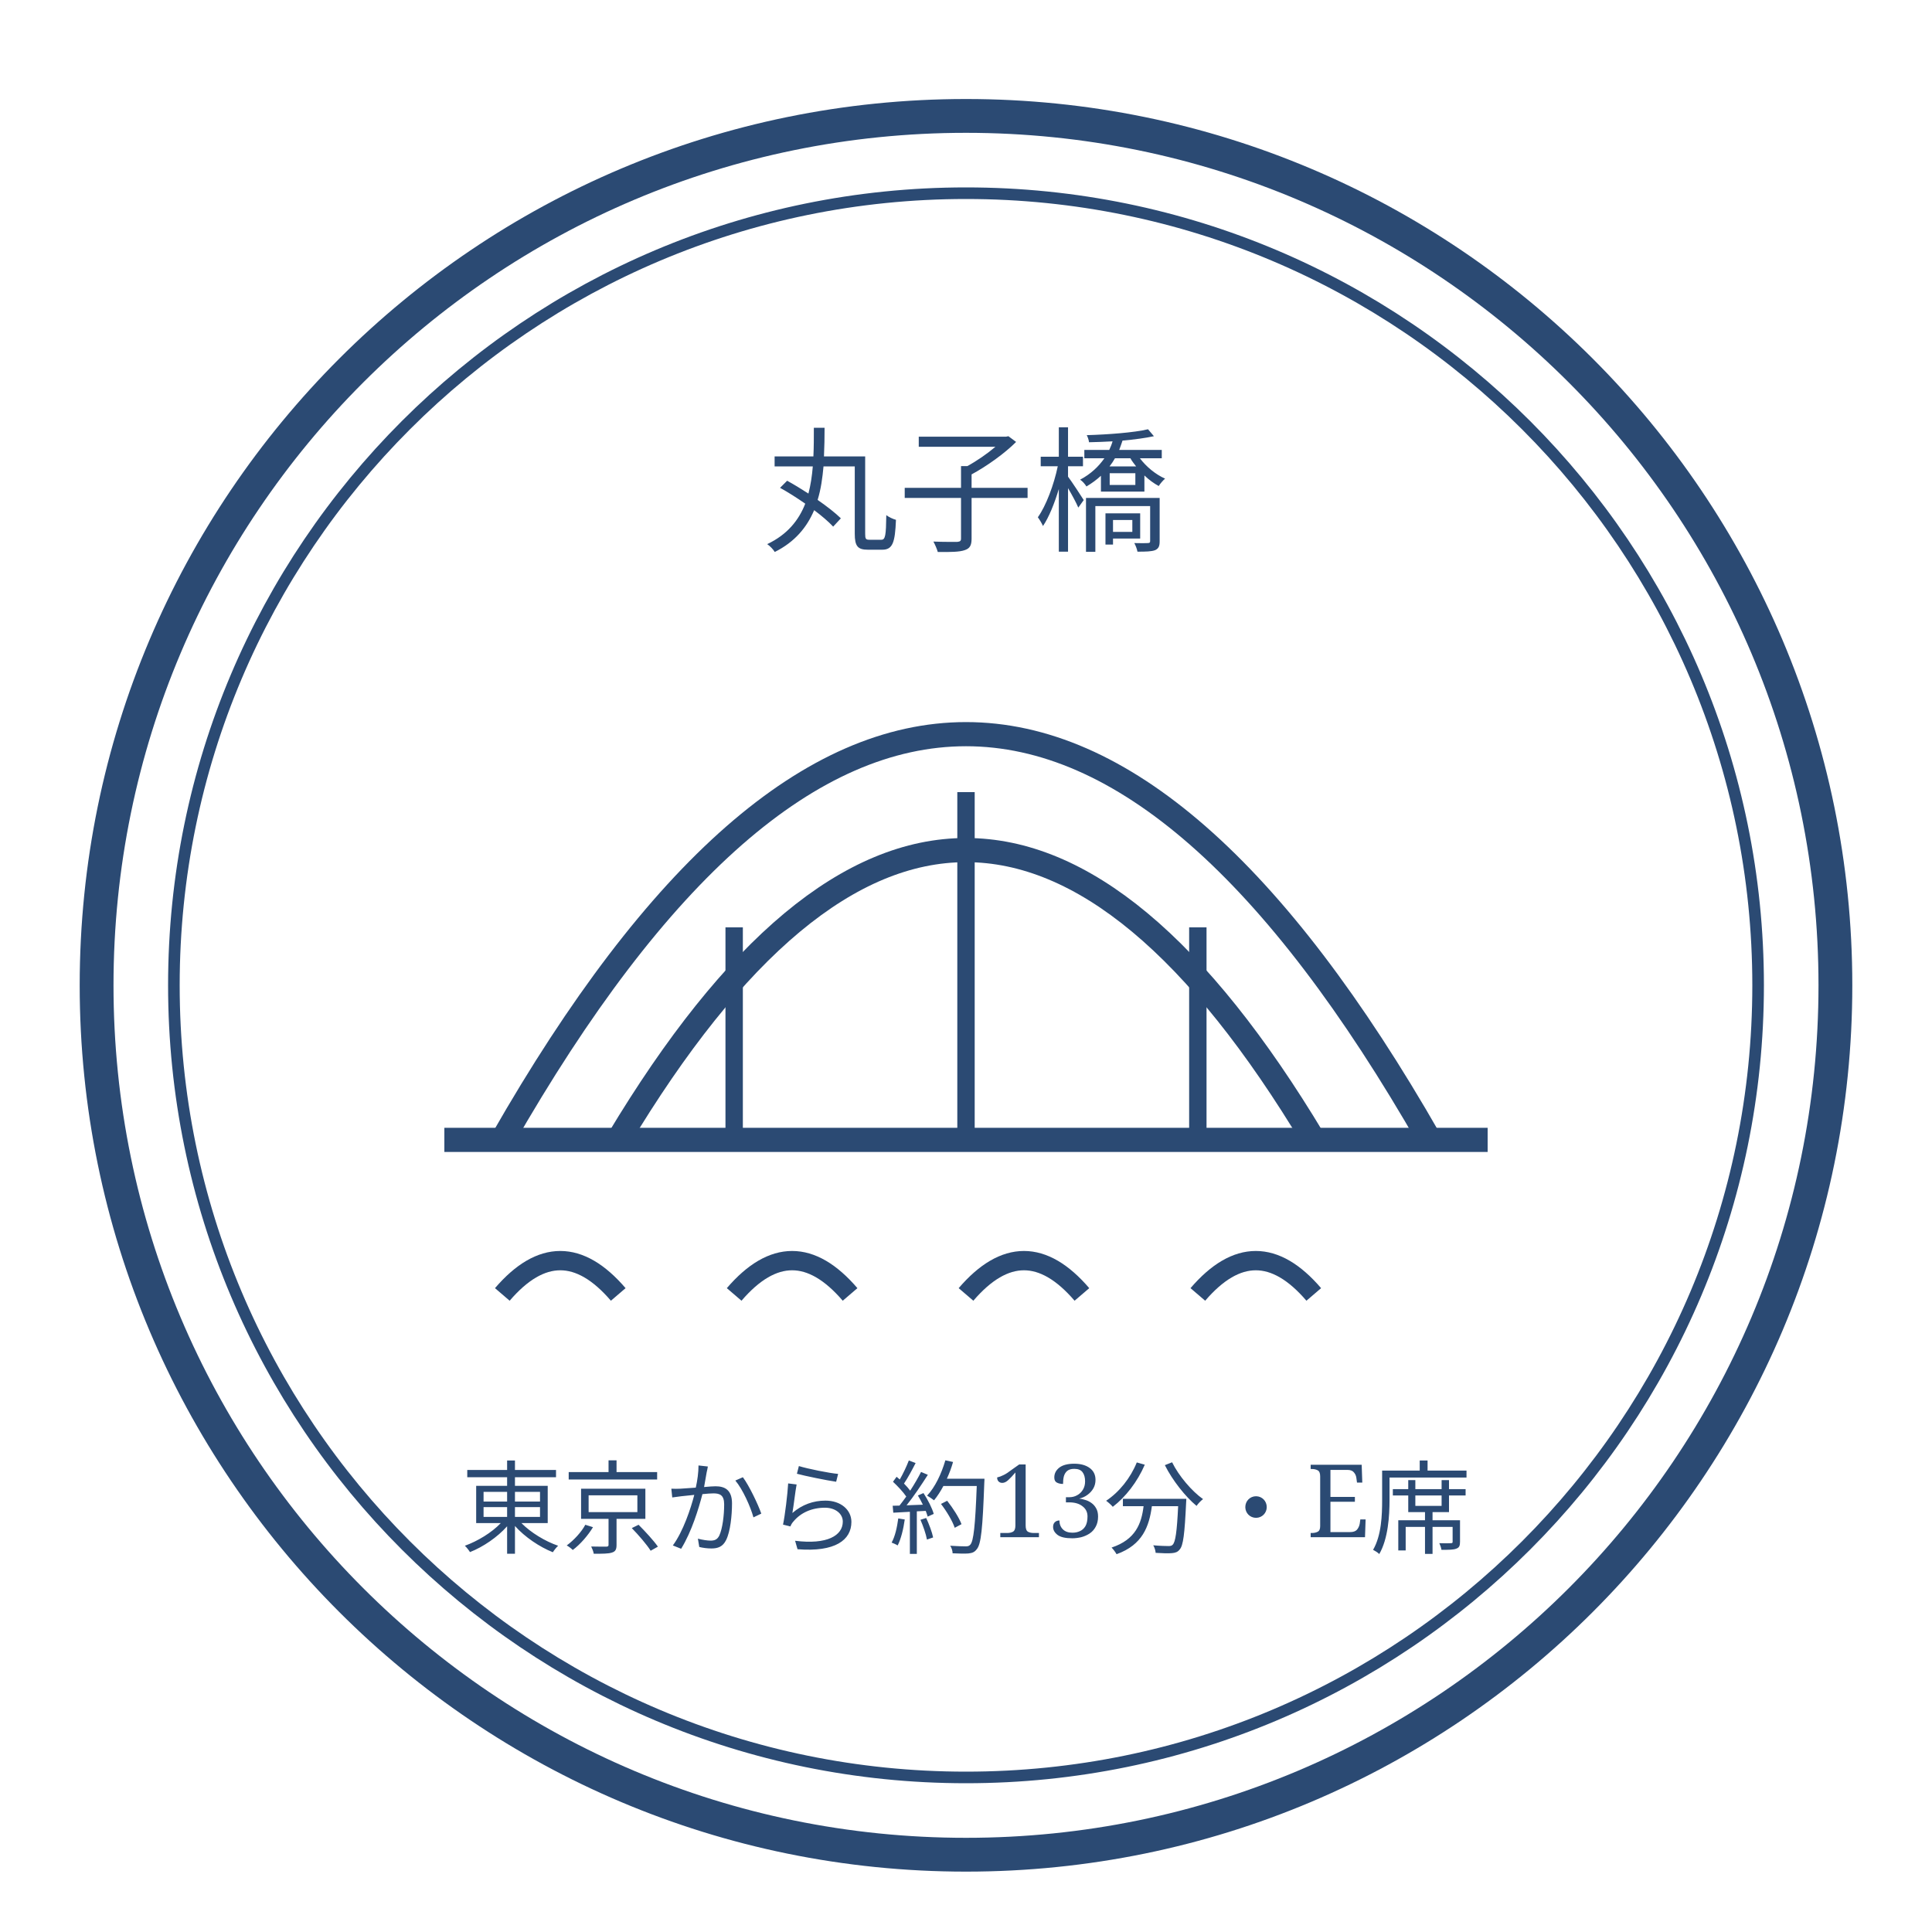
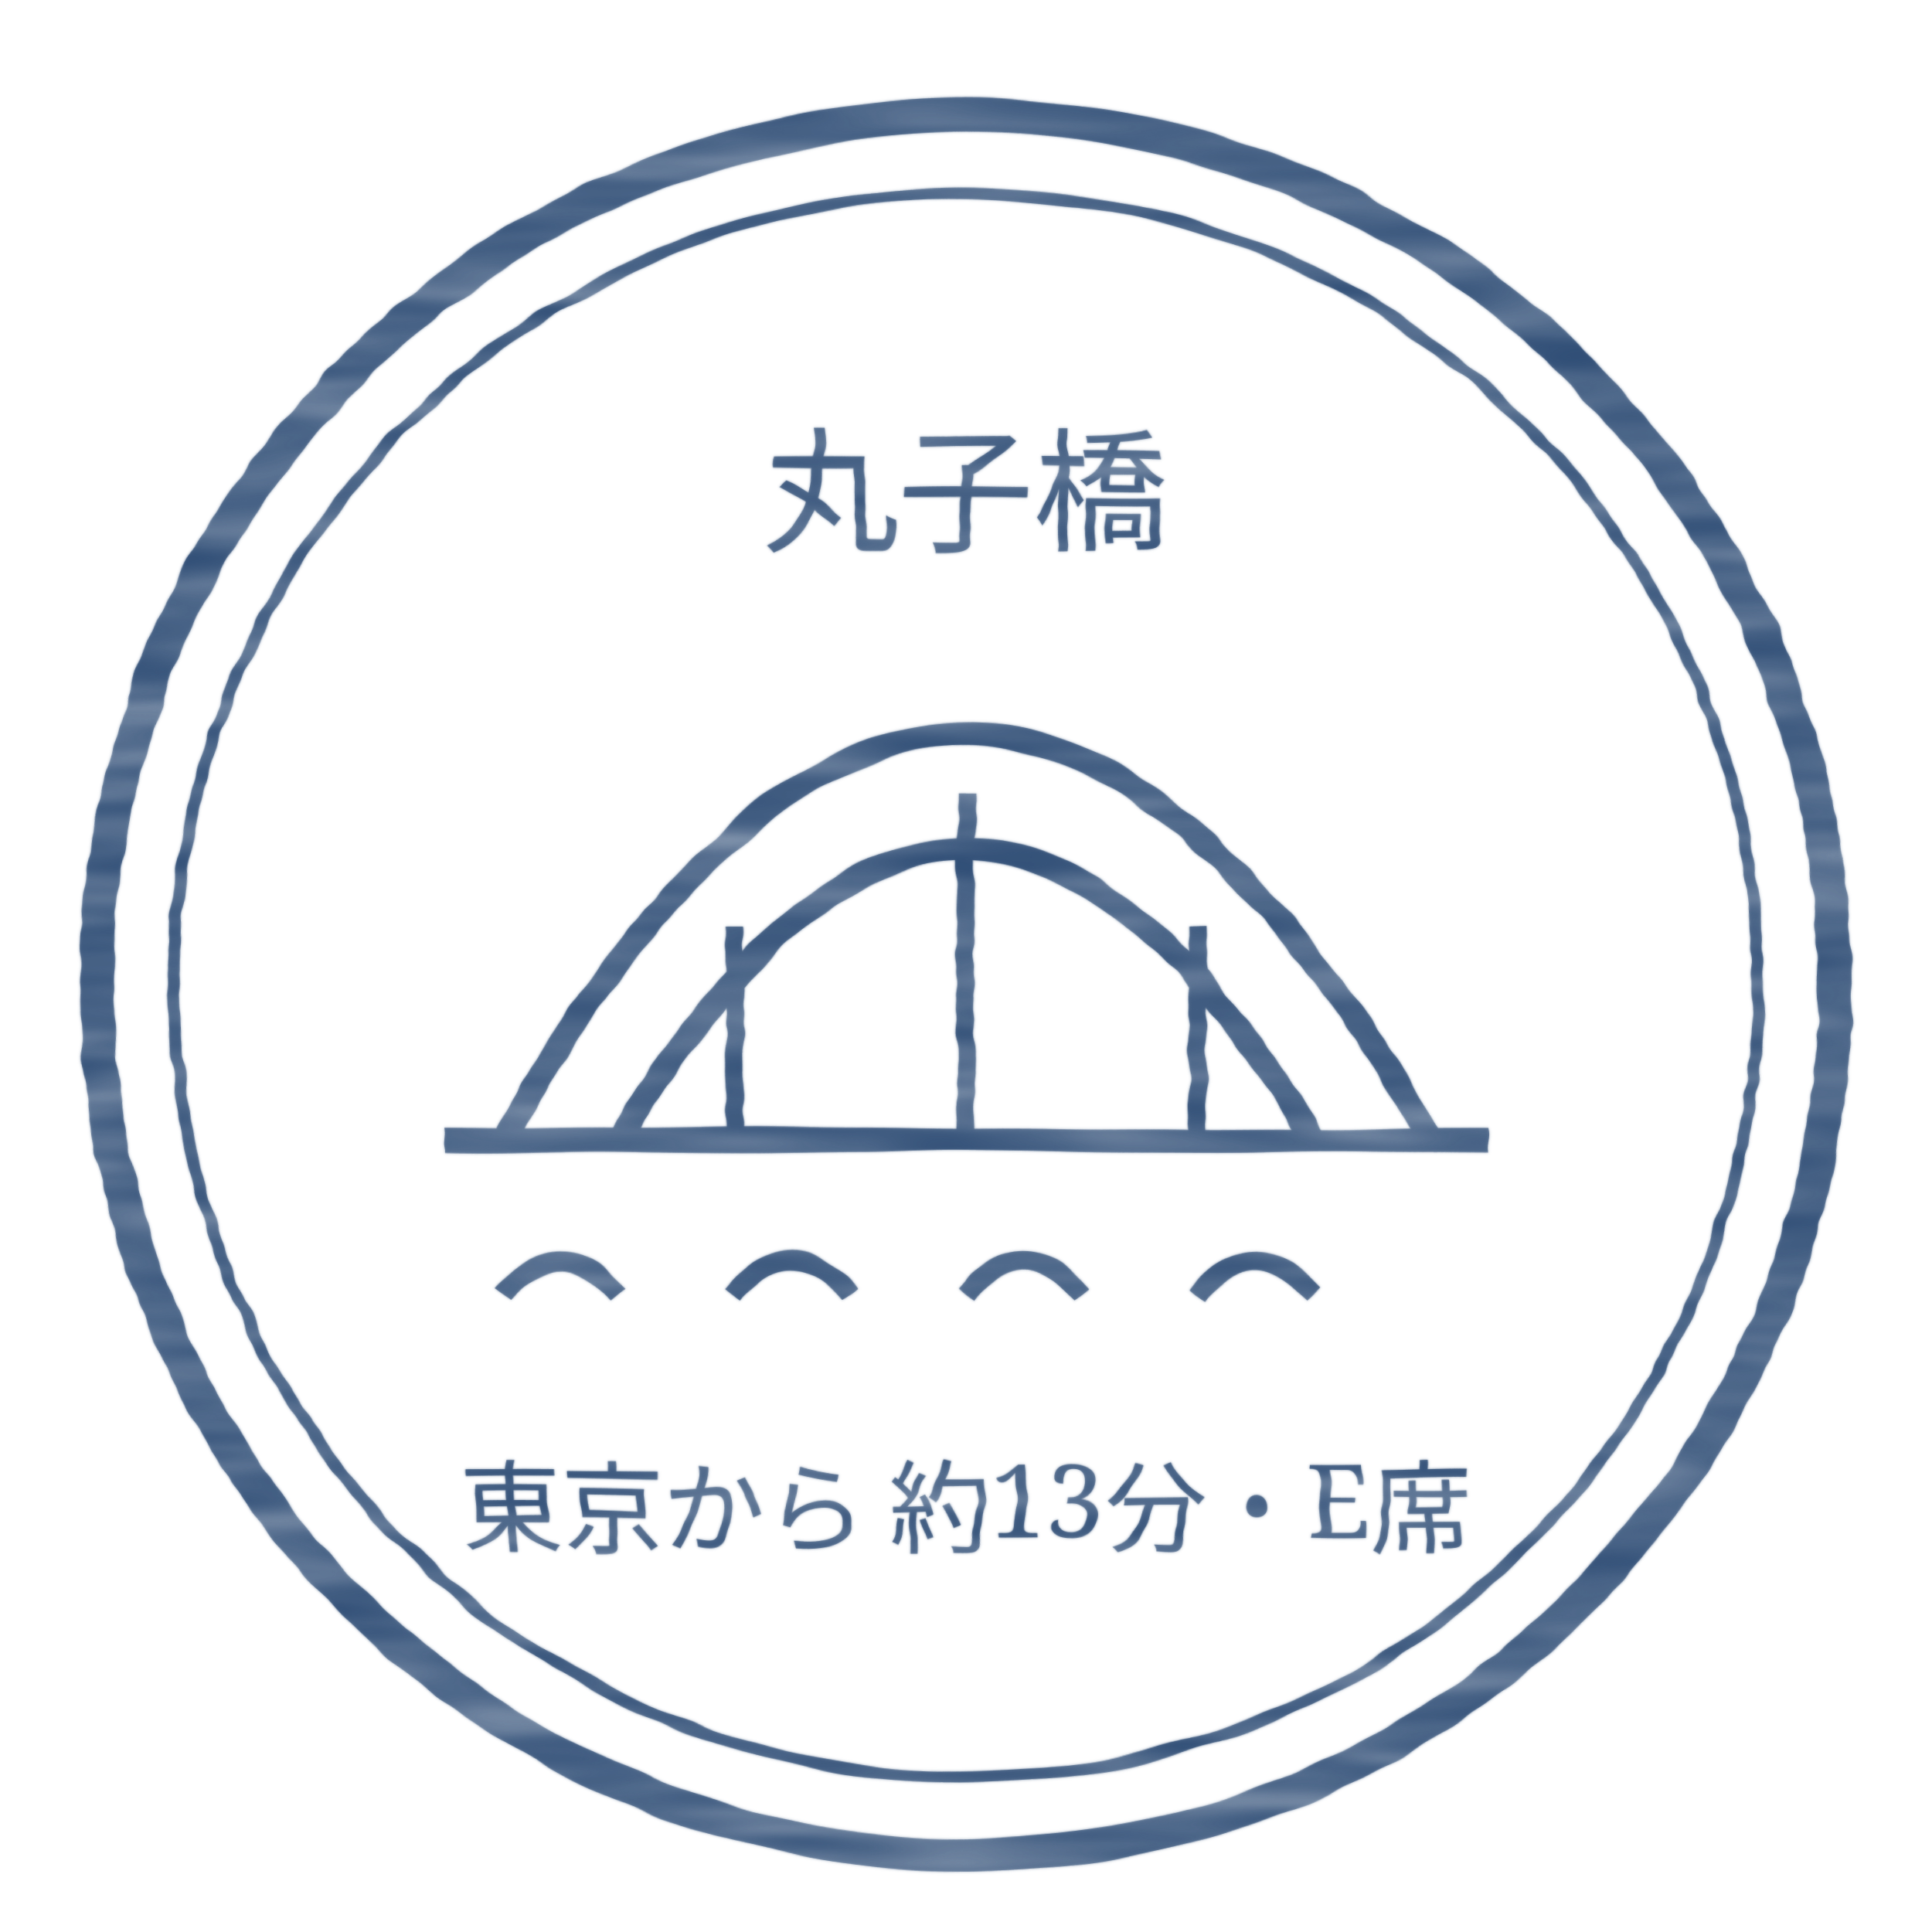
<svg xmlns="http://www.w3.org/2000/svg" viewBox="0 0 200 200" role="img" aria-label="丸子橋 車窓スタンプ">
-   <g stroke="#2b4a73" fill="#2b4a73">
+   <defs>
+     <filter id="stampInk" x="-5%" y="-5%" width="110%" height="110%" color-interpolation-filters="sRGB">
+       <feTurbulence type="fractalNoise" baseFrequency="0.045 0.32" numOctaves="2" seed="17" result="paperGrain" />
+       <feDisplacementMap in="SourceGraphic" in2="paperGrain" scale="0.85" xChannelSelector="R" yChannelSelector="G" result="roughInk" />
+       <feColorMatrix in="paperGrain" type="matrix" values="0 0 0 0 1  0 0 0 0 1  0 0 0 0 1  0.3 0.3 0.3 0 0.15" result="inkDensity" />
+       <feComposite in="roughInk" in2="inkDensity" operator="in" result="unevenInk" />
+       <feGaussianBlur in="unevenInk" stdDeviation="0.16" result="inkBleed" />
+       <feMerge>
+         <feMergeNode in="inkBleed" />
+         <feMergeNode in="unevenInk" />
+       </feMerge>
+     </filter>
+   </defs>
+   <g stroke="#2b4a73" fill="#2b4a73" filter="url(#stampInk)">
    <circle cx="100" cy="102" r="90" fill="none" stroke-width="3.5" />
    <circle cx="100" cy="102" r="82" fill="none" stroke-width="1.2" />
    <text x="100" y="56" text-anchor="middle" font-size="14" font-weight="500" font-family="'Shippori Mincho','Hiragino Mincho ProN','Yu Mincho',serif" stroke="none">丸子橋</text>
    <g fill="none" stroke-width="2.5">
      <path d="M52 118 Q76 76 100 76 Q124 76 148 118" />
      <path d="M64 118 Q82 88 100 88 Q118 88 136 118" />
      <path d="M46 118 H154" />
      <path d="M76 96 V118 M100 82 V118 M124 96 V118" stroke-width="1.8" />
    </g>
    <path d="M52 134 q6 -7 12 0 M76 134 q6 -7 12 0 M100 134 q6 -7 12 0 M124 134 q6 -7 12 0 " fill="none" stroke-width="2" />
    <text x="100" y="160" text-anchor="middle" font-size="10.5" font-family="'Shippori Mincho','Hiragino Mincho ProN','Yu Mincho',serif" stroke="none">東京から 約13分・E席</text>
  </g>
</svg>
